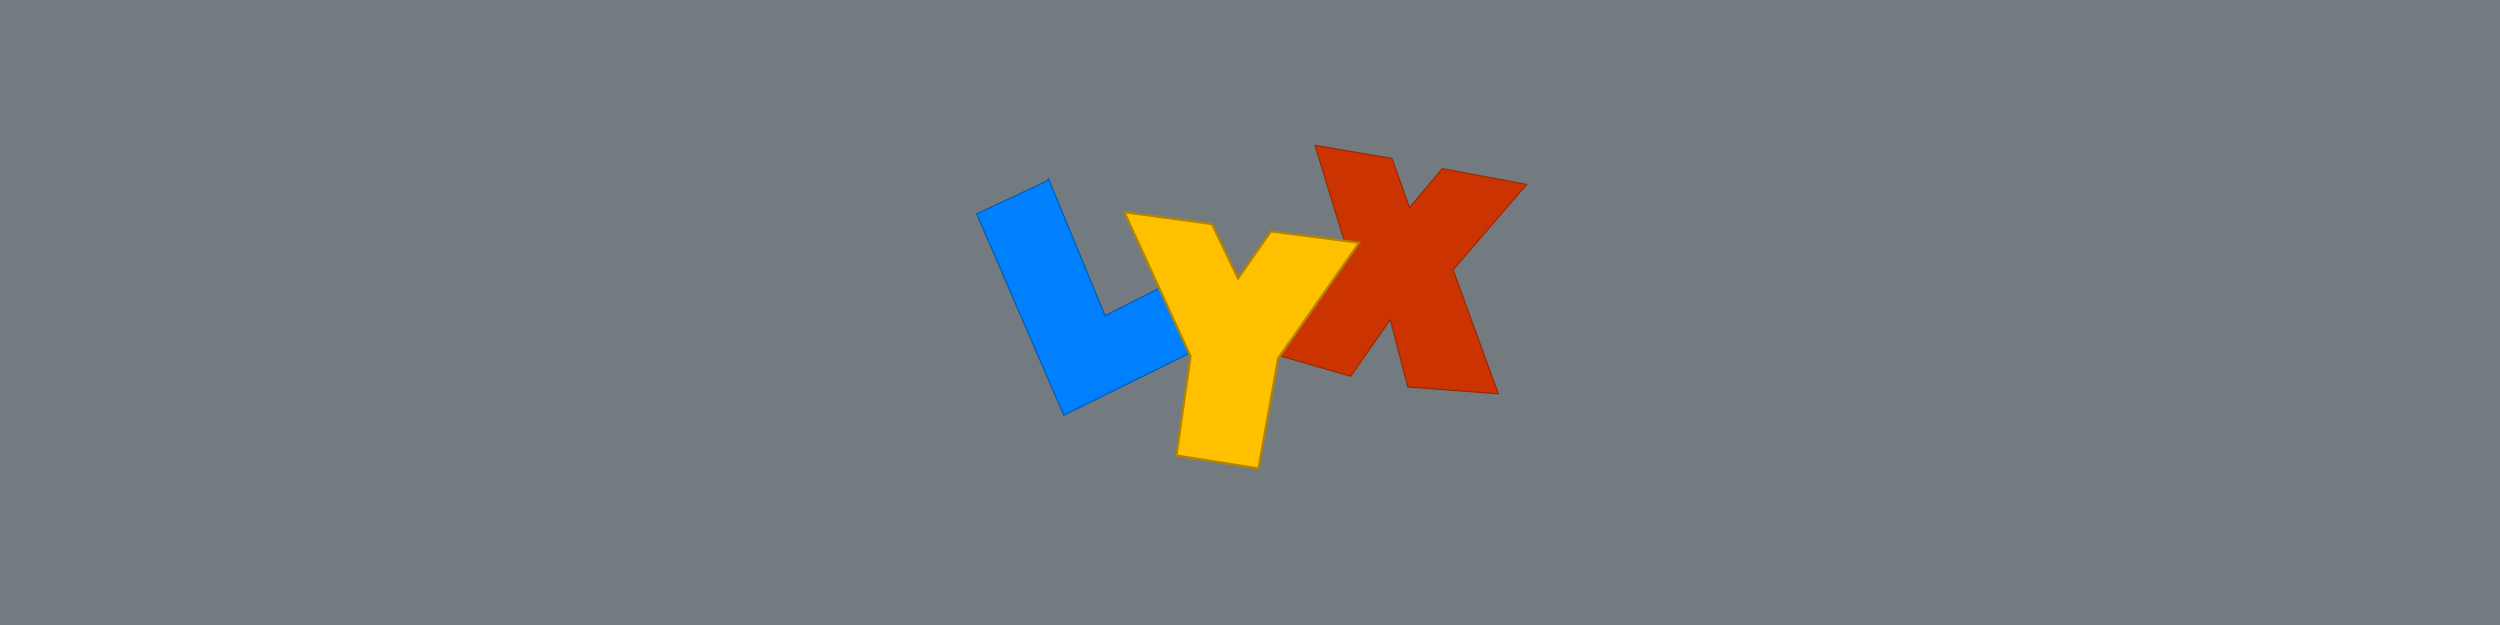
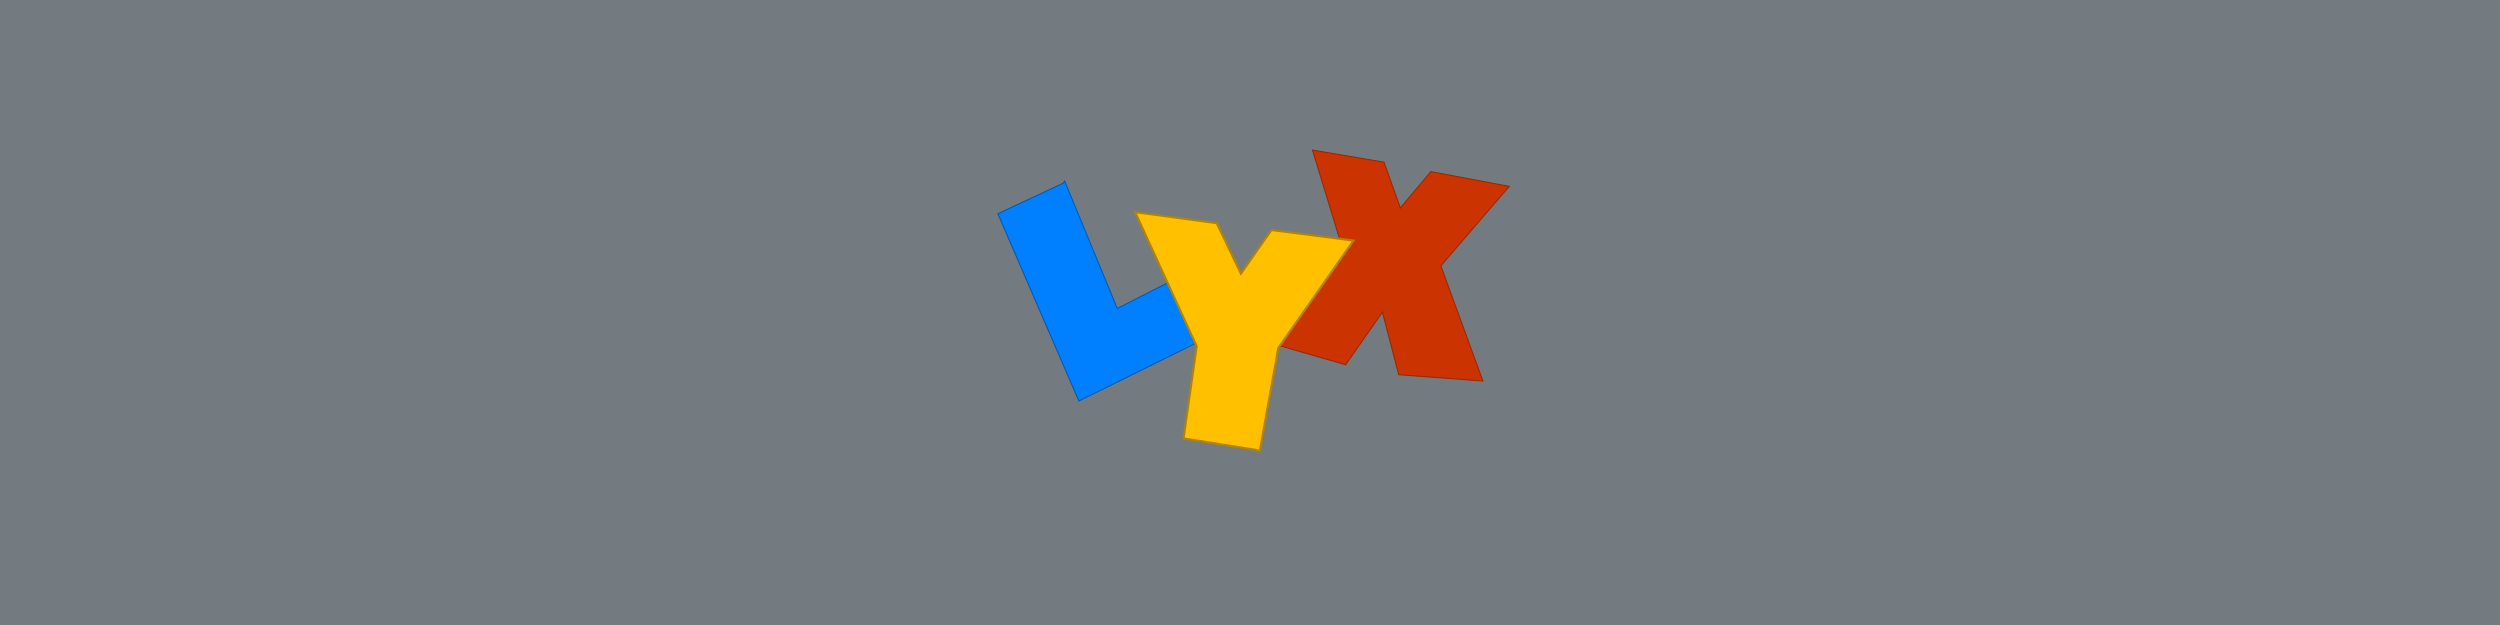
- <svg xmlns="http://www.w3.org/2000/svg" width="1600mm" height="400mm" viewBox="0 0 1600 400" version="1.1" id="svg8">
+ <svg xmlns="http://www.w3.org/2000/svg" width="1200mm" height="300mm" viewBox="0 0 1200 300" version="1.1" id="svg8">
  <defs id="defs2" />
-   <g id="layer1" transform="translate(0,103)">
-     <rect style="fill:#737b80;fill-opacity:1;stroke:none;stroke-width:0.265;stroke-miterlimit:10;stroke-dasharray:none;stroke-opacity:1" id="rect831" width="1600" height="400" x="0" y="-103" />
-     <path style="fill:#007fff;fill-opacity:1;fill-rule:evenodd;stroke:#0059b2;stroke-width:0.72;stroke-linecap:butt;stroke-linejoin:miter;stroke-miterlimit:4;stroke-dasharray:none;stroke-opacity:1" id="path1388" d="m 680.817,162.8 -55.772,-128.927 44.907,-21.005 1.086,-1.449 36.216,87.641 43.458,-22.091 19.556,41.648 z" />
-     <path style="fill:#cb3300;fill-opacity:1;fill-rule:evenodd;stroke:#992700;stroke-width:0.72px;stroke-linecap:butt;stroke-linejoin:miter;stroke-opacity:1" id="path1392" d="m 841.614,-9.948 49.253,8.33 11.227,31.507 21.005,-24.989 53.961,10.14 -47.08,54.685 28.973,79.312 -57.945,-4.346 -11.227,-43.096 -25.351,36.215 -45.269,-13.038 43.821,-64.826 z" />
-     <path style="fill:#ffc000;fill-opacity:1;fill-rule:evenodd;stroke:#b28400;stroke-width:1.441;stroke-miterlimit:4;stroke-dasharray:none;stroke-opacity:1" id="path1390" d="m 719.568,32.786 56.134,7.605 16.659,34.767 21.005,-30.059 56.496,7.243 -51.788,73.88 -12.675,70.62 -52.512,-8.33 9.054,-63.377 z" />
+   <g id="layer1" transform="translate(0,3)">
+     <rect style="fill:#737b80;fill-opacity:1;stroke:none;stroke-width:0.199;stroke-miterlimit:10;stroke-dasharray:none;stroke-opacity:1" id="rect831" width="1200" height="300" x="0" y="-3" />
+     <path style="fill:#007fff;fill-opacity:1;fill-rule:evenodd;stroke:#0059b2;stroke-width:0.502;stroke-linecap:butt;stroke-linejoin:miter;stroke-miterlimit:4;stroke-dasharray:none;stroke-opacity:1" id="path1388" d="m 517.855,189.493 -38.891,-89.903 31.315,-14.647 0.758,-1.01 25.254,61.114 30.304,-15.405 13.637,29.042 z" />
+     <path style="fill:#cb3300;fill-opacity:1;fill-rule:evenodd;stroke:#992700;stroke-width:0.502px;stroke-linecap:butt;stroke-linejoin:miter;stroke-opacity:1" id="path1392" d="m 629.982,69.033 34.345,5.808 7.829,21.971 14.647,-17.425 37.628,7.071 -32.83,38.133 20.203,55.306 -40.406,-3.03 -7.829,-30.052 -17.677,25.254 -31.567,-9.091 30.557,-45.204 z" />
+     <path style="fill:#ffc000;fill-opacity:1;fill-rule:evenodd;stroke:#b28400;stroke-width:1.005;stroke-miterlimit:4;stroke-dasharray:none;stroke-opacity:1" id="path1390" d="m 544.877,98.833 39.143,5.303 11.617,24.244 14.647,-20.961 39.396,5.051 -36.113,51.518 -8.839,49.245 -36.618,-5.808 6.314,-44.194 z" />
  </g>
</svg>
